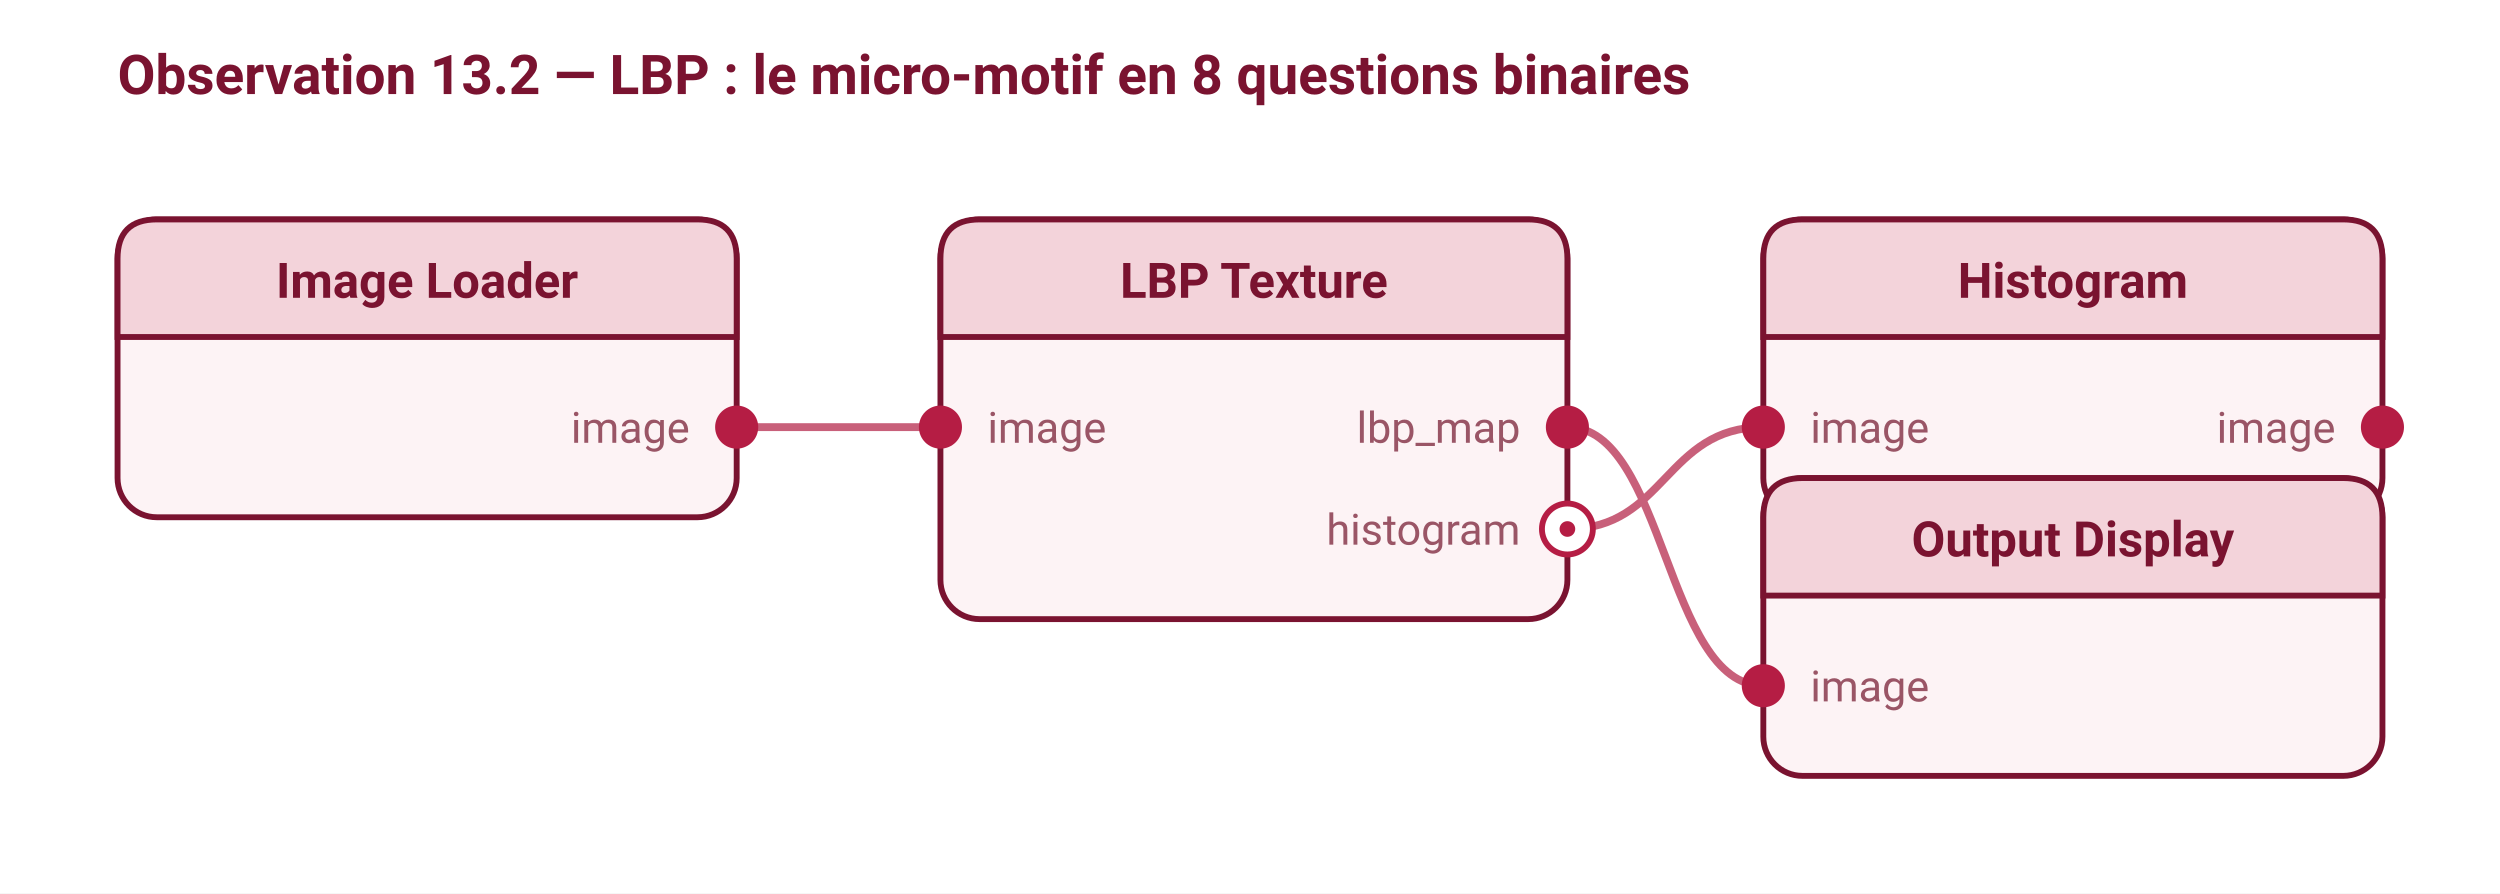
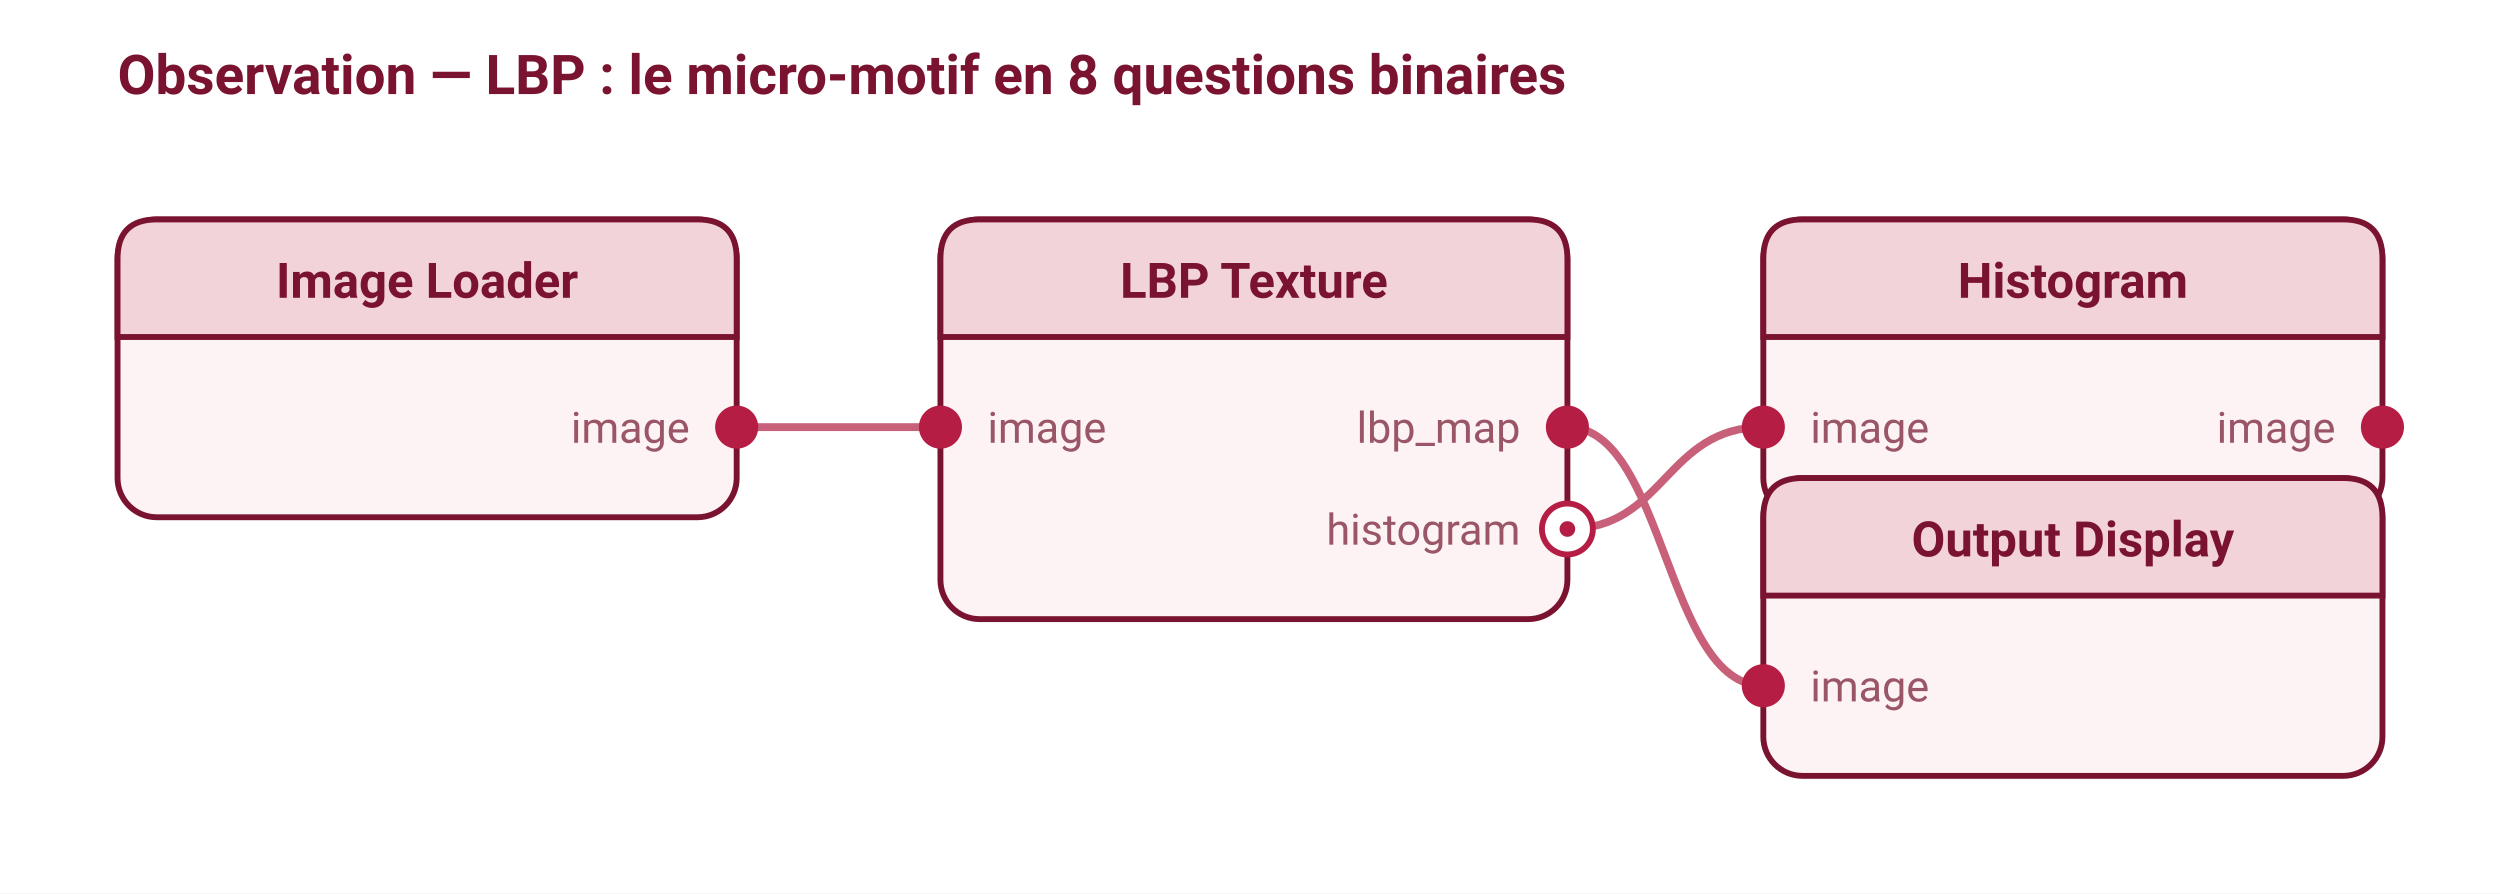
<svg xmlns="http://www.w3.org/2000/svg" viewBox="-30 -56 638 228" width="638" height="228" font-family="ui-sans-serif, -apple-system, 'Segoe UI', Roboto, sans-serif">
  <rect x="-30" y="-56" width="638" height="228" fill="#ffffff" />
-   <text x="0" y="-32" font-size="14" font-weight="600" fill="#7a1330">Observation 13.2 — LBP : le micro-motif en 8 questions binaires</text>
+   <text x="0" y="-32" font-size="14" font-weight="600" fill="#7a1330">Observation — LBP : le micro-motif en 8 questions binaires</text>
  <path d="M158.0,53.0 C184.0,53.0 184.0,53.0 210.0,53.0" fill="none" stroke="#c8607a" stroke-width="2" stroke-linecap="round" />
  <path d="M370.0,53.0 C395.0,53.0 395.0,119.0 420.0,119.0" fill="none" stroke="#c8607a" stroke-width="2" stroke-linecap="round" />
  <path d="M370.0,79.0 C395.0,79.0 395.0,53.0 420.0,53.0" fill="none" stroke="#c8607a" stroke-width="2" stroke-linecap="round" />
  <rect x="0" y="0" width="158" height="76" rx="10" fill="#fdf3f5" stroke="#7a1330" stroke-width="1.5" />
  <path d="M0,30 L0,10 Q0,0 10,0 L148,0 Q158,0 158,10 L158,30 Z" fill="#f3d3da" stroke="#7a1330" stroke-width="1.5" />
  <text x="79" y="20" font-size="12.5" font-weight="600" text-anchor="middle" fill="#7a1330">Image Loader</text>
  <circle cx="158.0" cy="53.0" r="5.5" fill="#b51d44" />
  <text x="146" y="57" font-size="11" text-anchor="end" fill="#9a5566">image</text>
  <rect x="210" y="0" width="160" height="102" rx="10" fill="#fdf3f5" stroke="#7a1330" stroke-width="1.5" />
  <path d="M210,30 L210,10 Q210,0 220,0 L360,0 Q370,0 370,10 L370,30 Z" fill="#f3d3da" stroke="#7a1330" stroke-width="1.5" />
  <text x="290" y="20" font-size="12.5" font-weight="600" text-anchor="middle" fill="#7a1330">LBP Texture</text>
  <circle cx="210.0" cy="53.0" r="5.5" fill="#b51d44" />
  <text x="222" y="57" font-size="11" fill="#9a5566">image</text>
  <circle cx="370.0" cy="53.0" r="5.5" fill="#b51d44" />
  <text x="358" y="57" font-size="11" text-anchor="end" fill="#9a5566">lbp_map</text>
  <circle cx="370.0" cy="79.0" r="6.5" fill="#ffffff" stroke="#b51d44" stroke-width="1.5" />
  <circle cx="370.0" cy="79.0" r="2" fill="#b51d44" />
  <text x="358" y="83" font-size="11" text-anchor="end" fill="#9a5566">histogram</text>
  <rect x="420" y="0" width="158" height="76" rx="10" fill="#fdf3f5" stroke="#7a1330" stroke-width="1.5" />
  <path d="M420,30 L420,10 Q420,0 430,0 L568,0 Q578,0 578,10 L578,30 Z" fill="#f3d3da" stroke="#7a1330" stroke-width="1.5" />
  <text x="499" y="20" font-size="12.5" font-weight="600" text-anchor="middle" fill="#7a1330">Histogram</text>
  <circle cx="420.0" cy="53.0" r="5.5" fill="#b51d44" />
  <text x="432" y="57" font-size="11" fill="#9a5566">image</text>
  <circle cx="578.0" cy="53.0" r="5.5" fill="#b51d44" />
  <text x="566" y="57" font-size="11" text-anchor="end" fill="#9a5566">image</text>
  <rect x="420" y="66" width="158" height="76" rx="10" fill="#fdf3f5" stroke="#7a1330" stroke-width="1.5" />
  <path d="M420,96 L420,76 Q420,66 430,66 L568,66 Q578,66 578,76 L578,96 Z" fill="#f3d3da" stroke="#7a1330" stroke-width="1.5" />
  <text x="499" y="86" font-size="12.5" font-weight="600" text-anchor="middle" fill="#7a1330">Output Display</text>
  <circle cx="420.0" cy="119.0" r="5.5" fill="#b51d44" />
  <text x="432" y="123" font-size="11" fill="#9a5566">image</text>
</svg>
